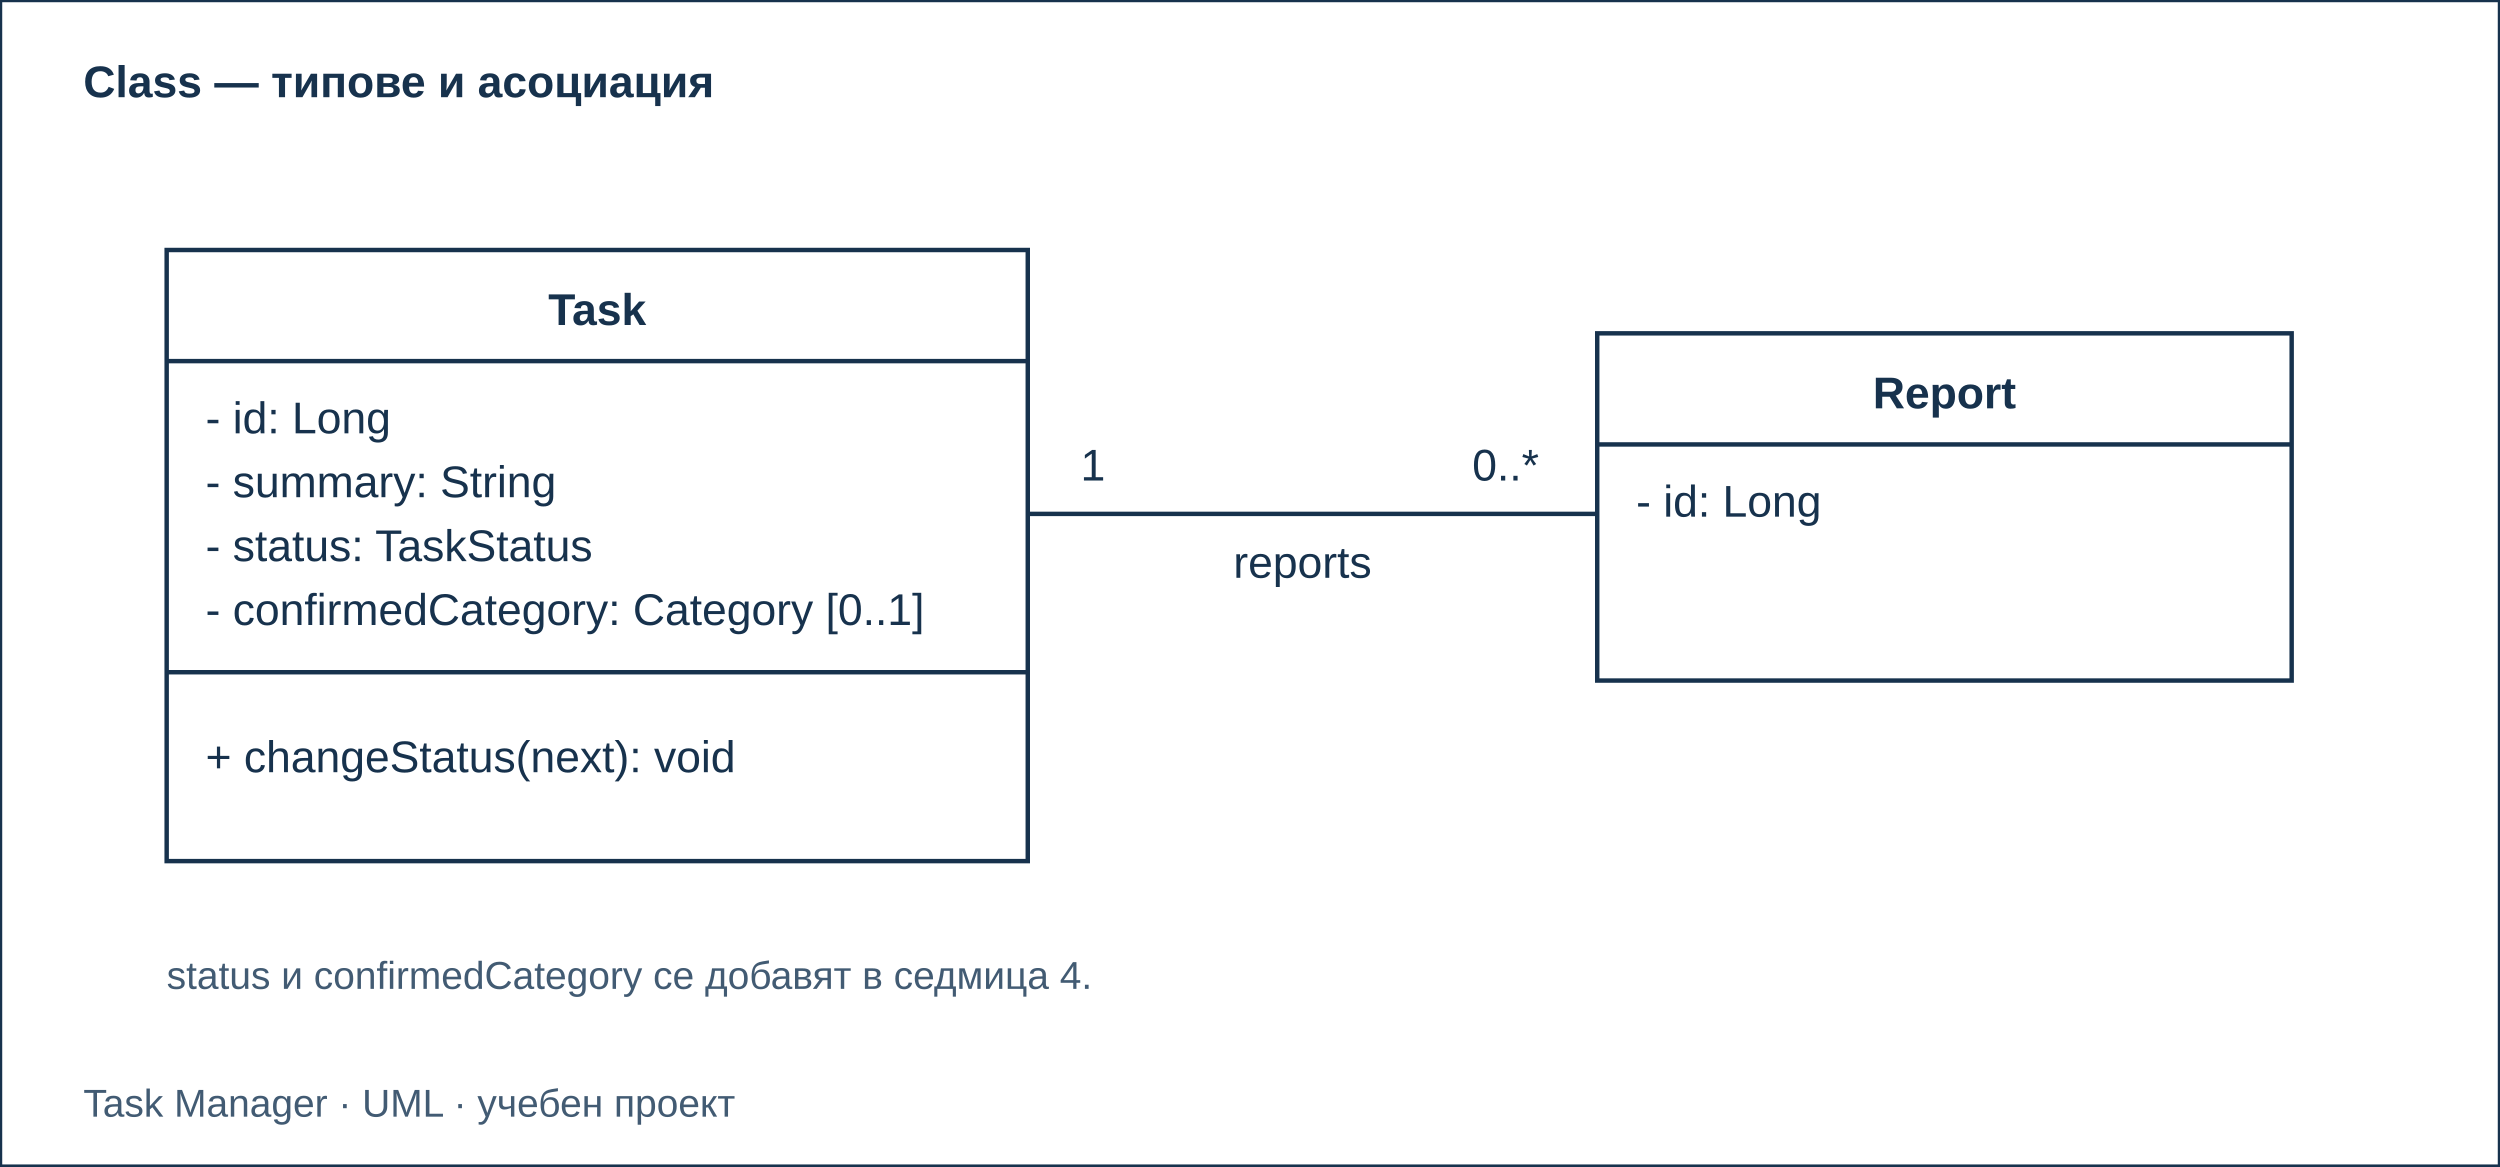
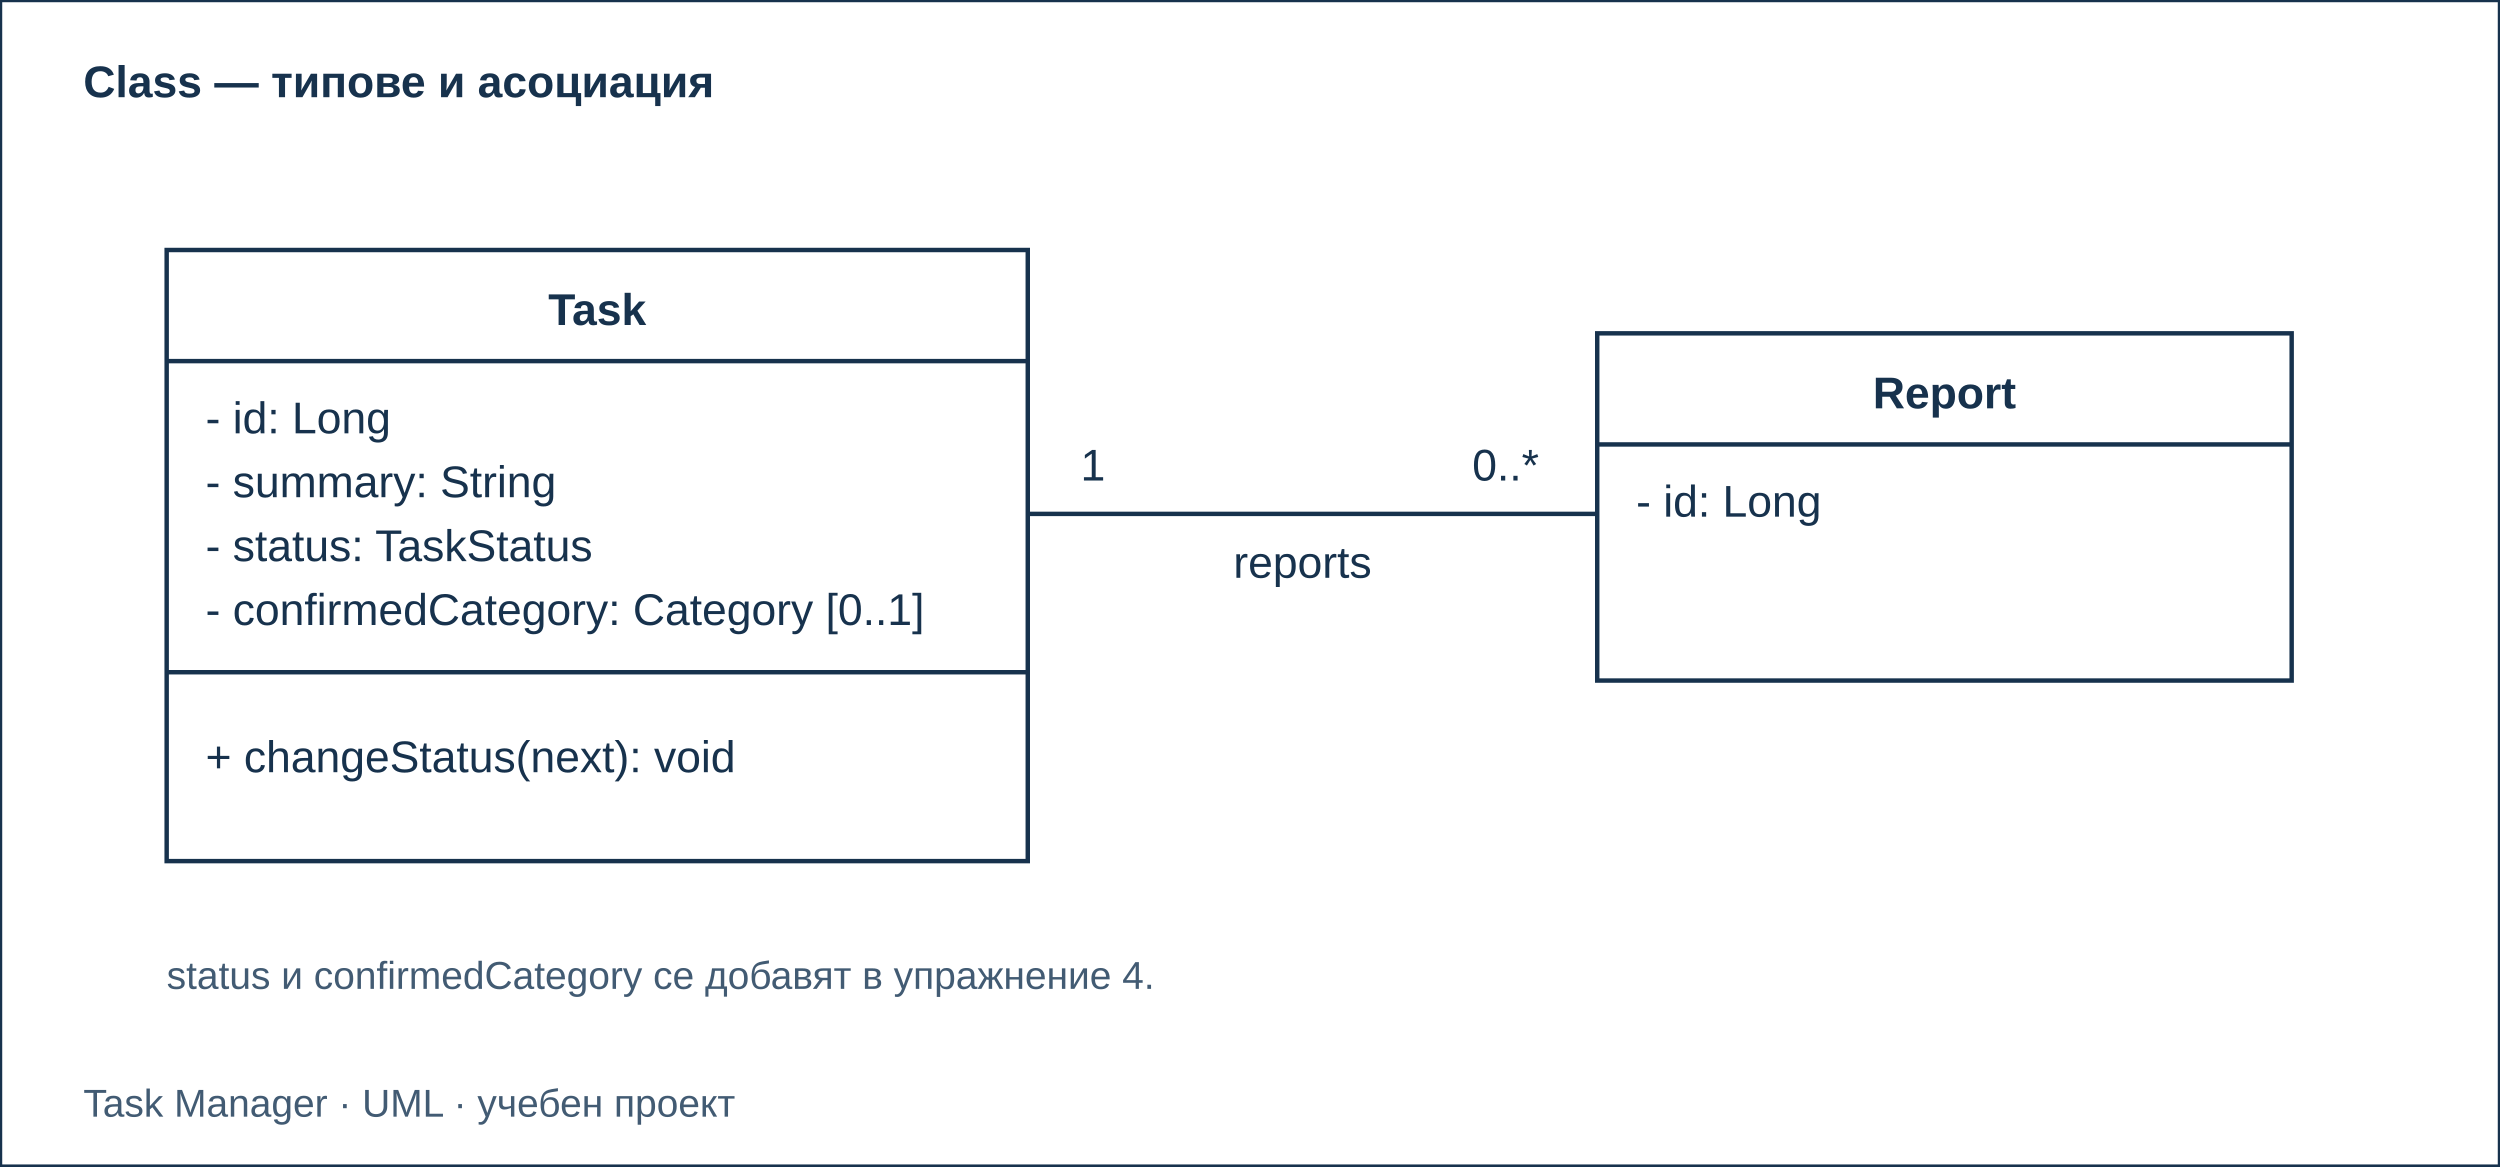
<svg xmlns="http://www.w3.org/2000/svg" width="900" height="420" viewBox="0 0 900 420" role="img" aria-labelledby="title desc">
  <defs>
    <marker id="arrow" markerWidth="10" markerHeight="10" refX="9" refY="5" orient="auto">
      <path d="M1 1 L9 5 L1 9" fill="none" stroke="#17324d" stroke-width="1.5" />
    </marker>
    <marker id="solid" markerWidth="12" markerHeight="12" refX="10" refY="6" orient="auto">
      <path d="M1 1 L10 6 L1 11 Z" fill="#17324d" />
    </marker>
  </defs>
  <style>text{font-family:Arial,sans-serif;font-size:16px;fill:#17324d;stroke:none}rect,ellipse,circle,polygon{fill:#fff;stroke:#17324d;stroke-width:1.6}line,polyline,path{stroke:#17324d;stroke-width:1.6} .note{font-size:14px;fill:#425b73}</style>
  <rect width="900" height="420" fill="#f5f8fc" stroke="none" />
  <text x="30" y="35" font-size="22" font-weight="700">Class — типове и асоциация</text>
  <rect x="60" y="90" width="310" height="220" />
  <text x="215" y="117" text-anchor="middle" font-weight="600">Task</text>
  <line x1="60" y1="130" x2="370" y2="130" />
  <text x="74" y="156">- id: Long</text>
  <text x="74" y="179">- summary: String</text>
  <text x="74" y="202">- status: TaskStatus</text>
  <text x="74" y="225">- confirmedCategory: Category [0..1]</text>
  <line x1="60" y1="242" x2="370" y2="242" />
  <text x="74" y="278">+ changeStatus(next): void</text>
  <rect x="575" y="120" width="250" height="125" />
  <text x="700" y="147" text-anchor="middle" font-weight="600">Report</text>
  <line x1="575" y1="160" x2="825" y2="160" />
  <text x="589" y="186">- id: Long</text>
  <line x1="370" y1="185" x2="575" y2="185" />
  <text x="389" y="173">1</text>
  <text x="530" y="173">0..*</text>
  <text x="444" y="208">reports</text>
-   <text x="60" y="356" class="note">status и confirmedCategory се добавят в седмица 4.</text>
+   <text x="60" y="356" class="note">status и confirmedCategory се добавят в упражнение 4.</text>
  <text x="30" y="402" class="note">Task Manager · UML · учебен проект</text>
</svg>
